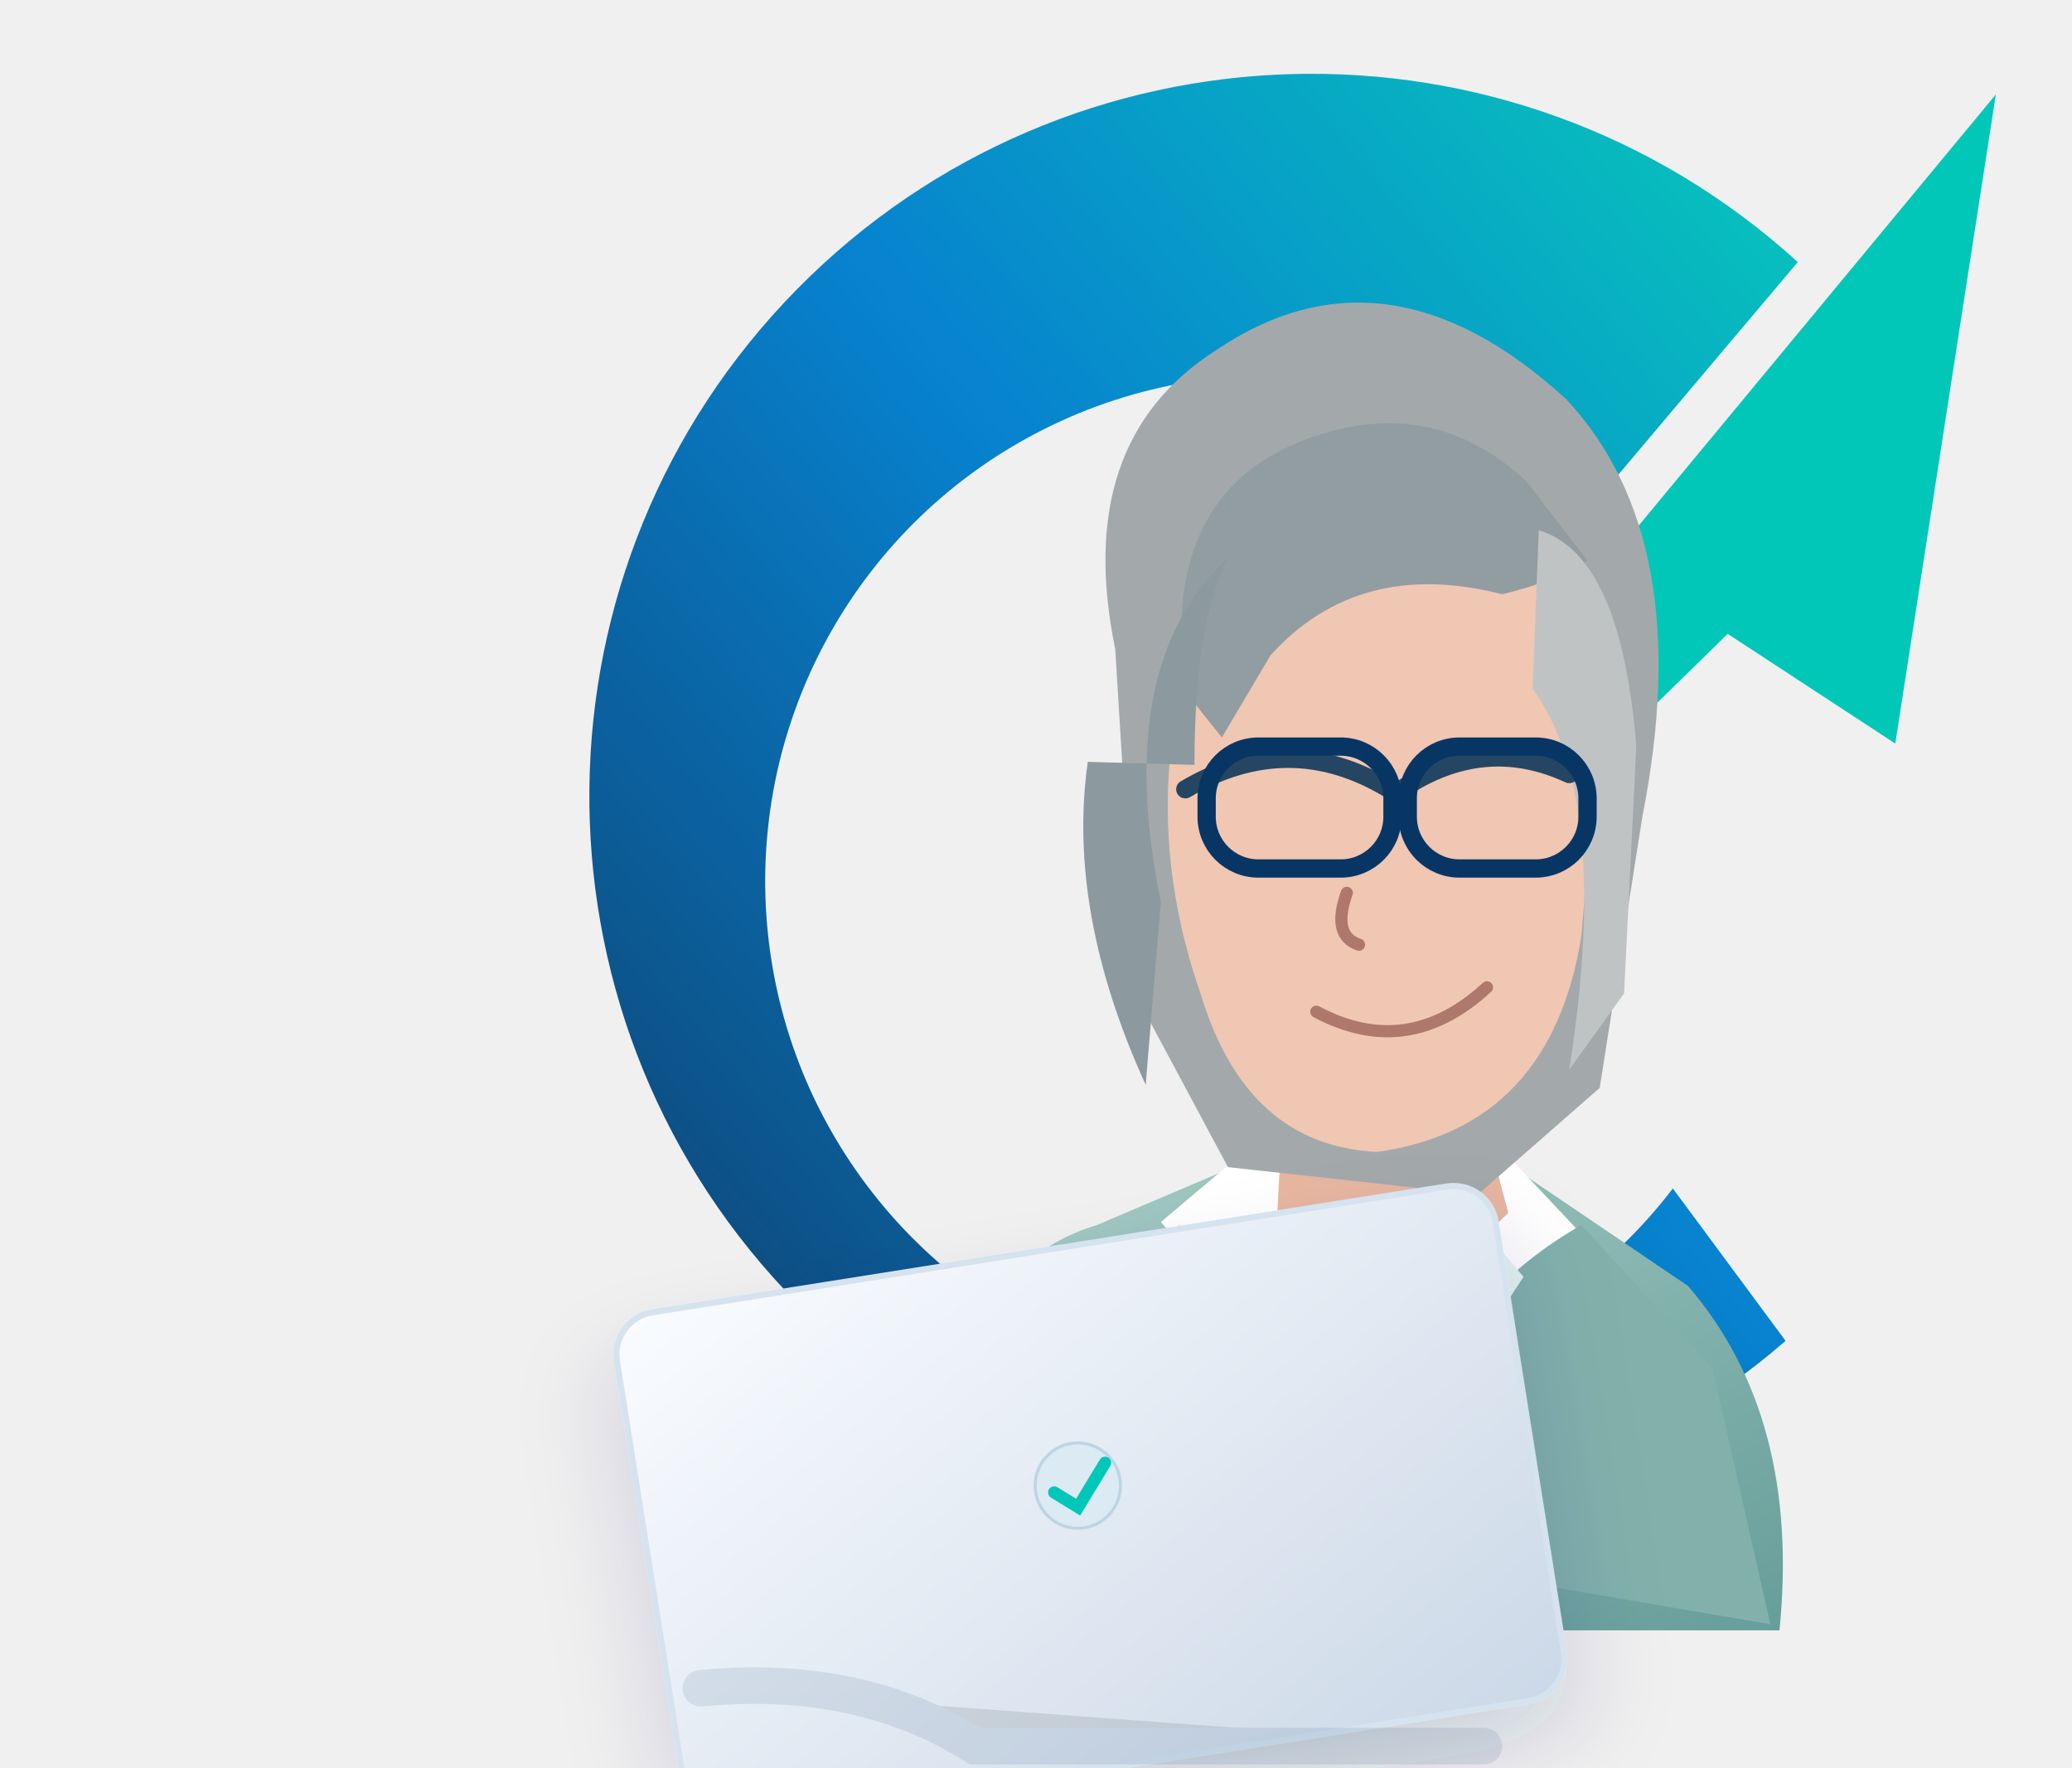
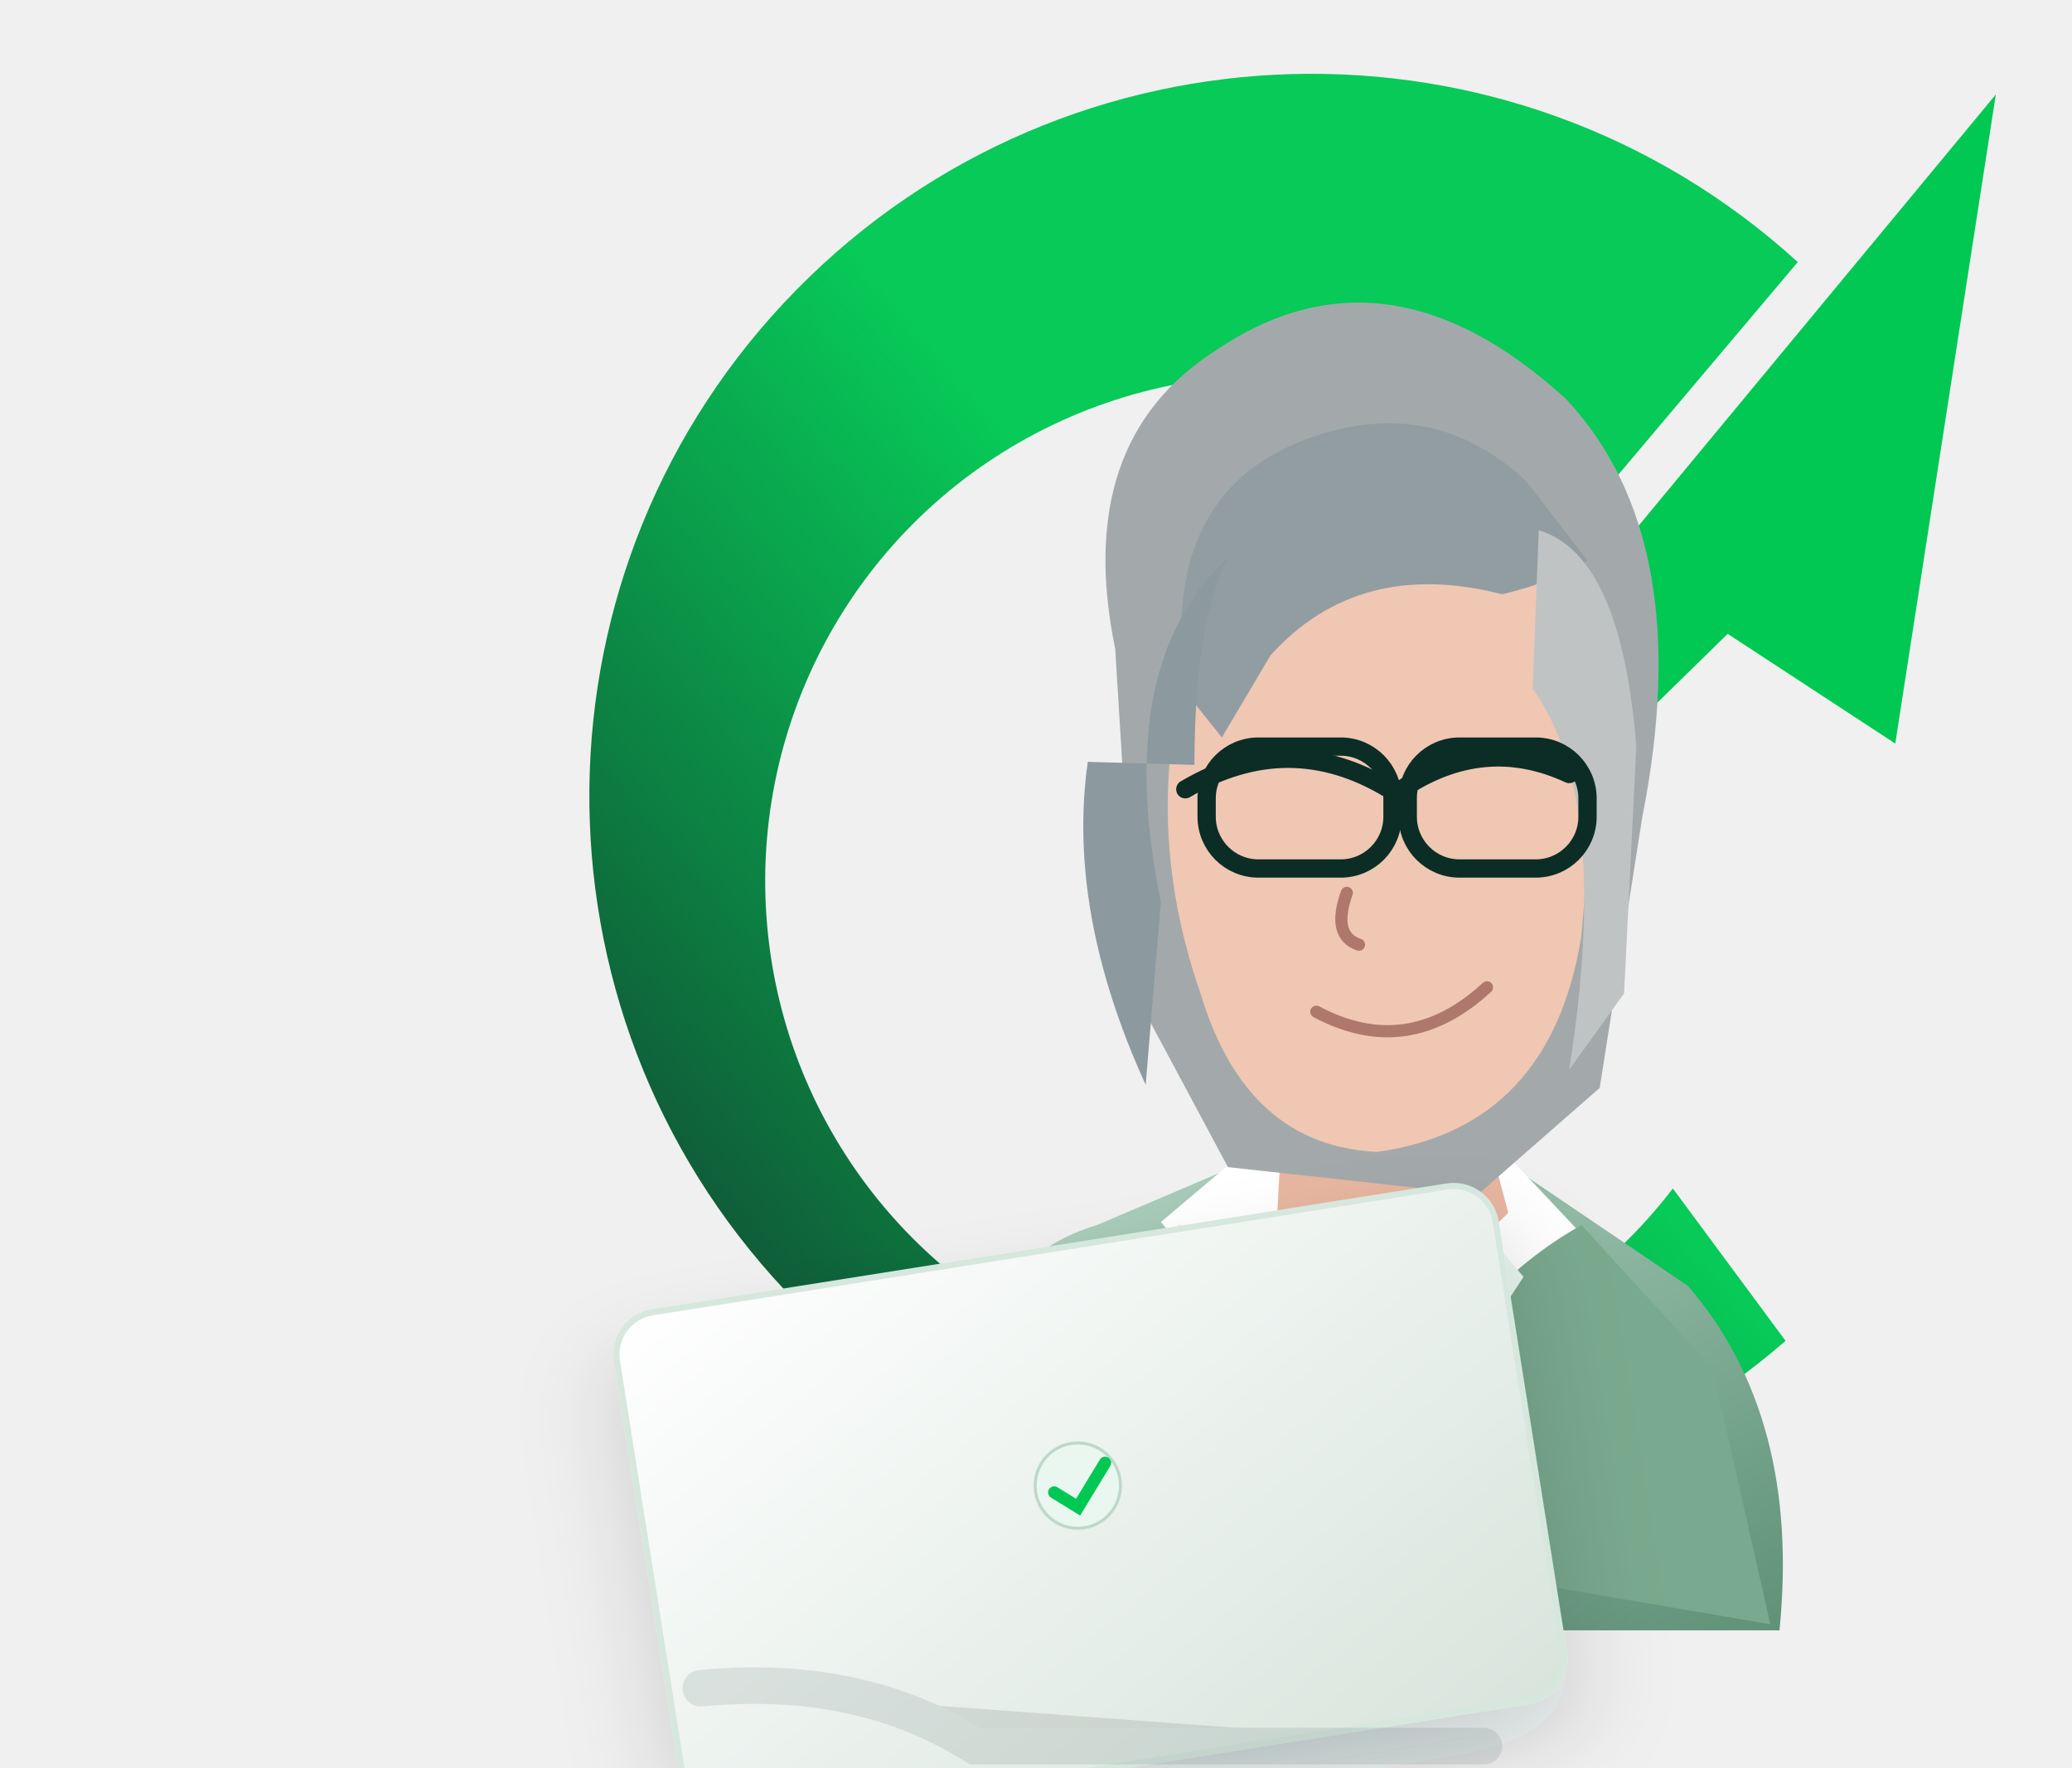
<svg xmlns="http://www.w3.org/2000/svg" viewBox="0 0 680 580" role="img" aria-label="Иллюстрация опытного специалиста">
  <defs>
    <linearGradient id="brand" x1="0" y1="1" x2="1" y2="0">
-       <stop stop-color="#083664" />
-       <stop offset=".55" stop-color="#007FCE" />
-       <stop offset="1" stop-color="#00C7B8" />
+       <stop stop-color="#0B2D26" />
+       <stop offset=".55" stop-color="#00C853" />
+       <stop offset="1" stop-color="#00C853" />
    </linearGradient>
    <linearGradient id="jacket" x1="0" y1="0" x2="1" y2="1">
-       <stop stop-color="#abcfc8" />
-       <stop offset="1" stop-color="#679e9a" />
+       <stop stop-color="#B8D8C7" />
+       <stop offset="1" stop-color="#5F9278" />
    </linearGradient>
    <linearGradient id="device" x1="0" y1="0" x2="1" y2="1">
-       <stop stop-color="#fafcff" />
-       <stop offset="1" stop-color="#cbd8e7" />
+       <stop stop-color="#ffffff" />
+       <stop offset="1" stop-color="#D7E4DC" />
    </linearGradient>
    <filter id="shadow" x="-30%" y="-30%" width="160%" height="160%">
-       <feDropShadow dx="0" dy="13" stdDeviation="15" flood-color="#083664" flood-opacity=".15" />
+       <feDropShadow dx="0" dy="13" stdDeviation="15" flood-color="#0B2D26" flood-opacity=".15" />
    </filter>
  </defs>
  <path d="M590 86A237 237 0 1 0 586 440L549 390A166 166 0 1 1 525 163Z" fill="url(#brand)" opacity=".97" />
-   <path d="M428 305L655 31L622 244L567 208L429 343Z" fill="#00C7B8" />
+   <path d="M428 305L655 31L622 244L567 208L429 343Z" fill="#00C853" />
  <path d="M302 535Q300 420 360 402L407 382L492 380L554 422Q591 465 584 535Z" fill="url(#jacket)" />
  <path d="M381 401L413 374L488 372L520 406L465 502Z" fill="#fff" />
  <path d="M421 364L419 402L460 432L495 398L482 349Z" fill="#e7b6a0" />
  <path d="M366 213Q352 145 399 115Q455 77 514 131Q557 177 539 268L525 357L485 392L403 383L373 327Z" fill="#a3a9ab" />
  <path d="M395 201Q372 263 394 326Q409 376 452 378Q509 370 519 307L525 236Q517 188 482 170Q442 159 395 201Z" fill="#f0c7b3" />
  <path d="M389 227Q380 162 429 144Q470 129 501 158L521 184Q510 191 493 195Q446 183 417 215L401 242Z" fill="#929da2" />
  <path d="M392 251Q392 205 403 183Q365 218 381 296L376 356Q350 299 357 250Z" fill="#8c9a9f" />
  <path d="M505 174Q532 182 537 245L533 326L515 351Q529 262 503 226Z" fill="#c0c3c3" />
-   <path d="M389 259Q423 239 456 259M460 259Q487 241 515 254" stroke="#254662" stroke-width="6" fill="none" stroke-linecap="round" />
-   <rect x="396" y="245" width="61" height="40" rx="17" fill="none" stroke="#083664" stroke-width="6" />
-   <rect x="462" y="245" width="59" height="40" rx="17" fill="none" stroke="#083664" stroke-width="6" />
-   <path d="M457 264H464" stroke="#083664" stroke-width="6" />
+   <path d="M389 259Q423 239 456 259M460 259Q487 241 515 254" stroke="#0B2D26" stroke-width="6" fill="none" stroke-linecap="round" />
+   <rect x="396" y="245" width="61" height="40" rx="17" fill="none" stroke="#0B2D26" stroke-width="6" />
+   <rect x="462" y="245" width="59" height="40" rx="17" fill="none" stroke="#0B2D26" stroke-width="6" />
+   <path d="M457 264H464" stroke="#0B2D26" stroke-width="6" />
  <path d="M442 293Q437 307 446 310M432 332Q462 348 488 324" fill="none" stroke="#ae796c" stroke-linecap="round" stroke-width="4" />
-   <path d="M387 402Q419 417 454 458L425 521L342 531L344 463Z" fill="#b5dbd5" />
-   <path d="M519 402Q482 423 464 463L499 519L581 533L562 449Z" fill="#82b1ac" />
-   <path d="M417 402L464 454L488 405L500 419L464 474L398 420Z" fill="#e5f4f2" />
+   <path d="M387 402Q419 417 454 458L425 521L342 531L344 463Z" fill="#C0E0CF" />
+   <path d="M519 402Q482 423 464 463L499 519L581 533L562 449Z" fill="#79A98E" />
+   <path d="M417 402L464 454L488 405L500 419L464 474L398 420Z" fill="#EAF7F0" />
  <g filter="url(#shadow)" transform="rotate(-9 381 468)">
-     <rect x="208" y="405" width="292" height="171" rx="14" fill="url(#device)" stroke="#d5e3ef" stroke-width="2" />
-     <circle cx="351" cy="483" r="14" fill="#dceaf4" stroke="#bed4e2" />
-     <path d="M343 484L350 490L361 477" stroke="#00C7B8" stroke-width="4" fill="none" stroke-linecap="round" />
+     <rect x="208" y="405" width="292" height="171" rx="14" fill="url(#device)" stroke="#D6E7DE" stroke-width="2" />
+     <circle cx="351" cy="483" r="14" fill="#EAF7F0" stroke="#BED8C9" />
+     <path d="M343 484L350 490L361 477" stroke="#00C853" stroke-width="4" fill="none" stroke-linecap="round" />
  </g>
-   <path d="M230 554Q282 549 320 573H487" stroke="#083664" opacity=".10" stroke-width="12" stroke-linecap="round" />
+   <path d="M230 554Q282 549 320 573H487" stroke="#0B2D26" opacity=".10" stroke-width="12" stroke-linecap="round" />
</svg>
